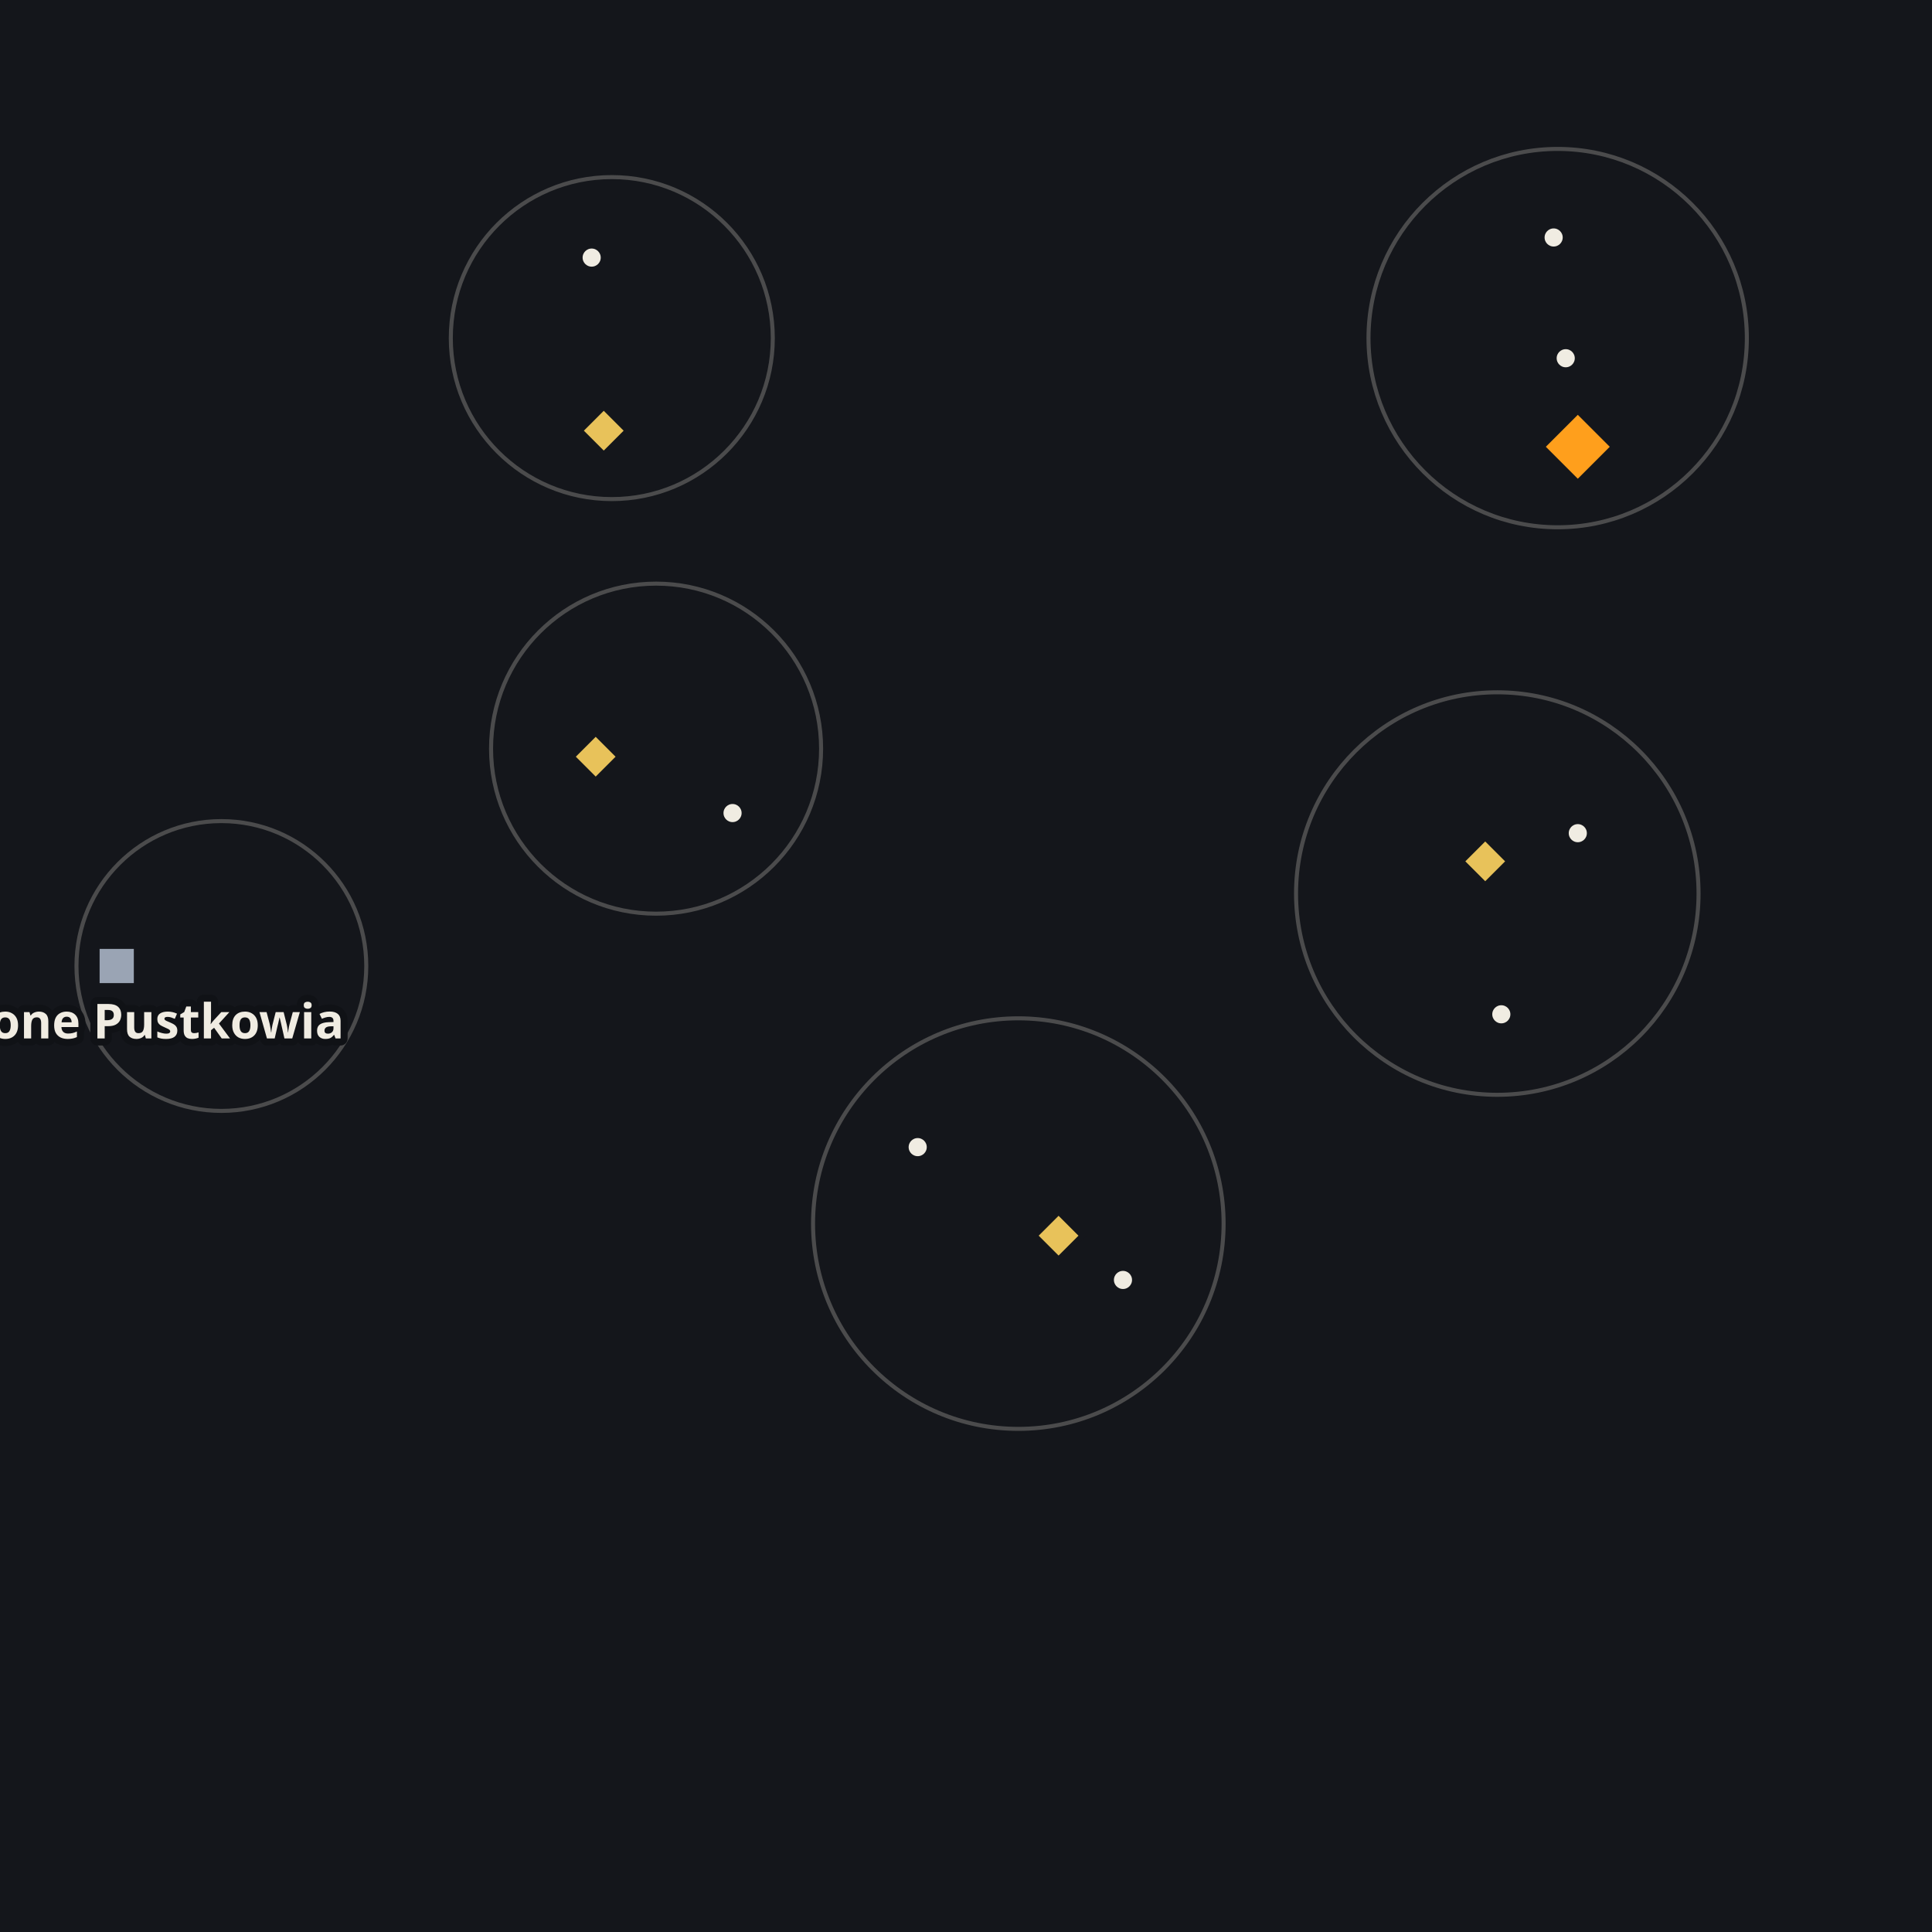
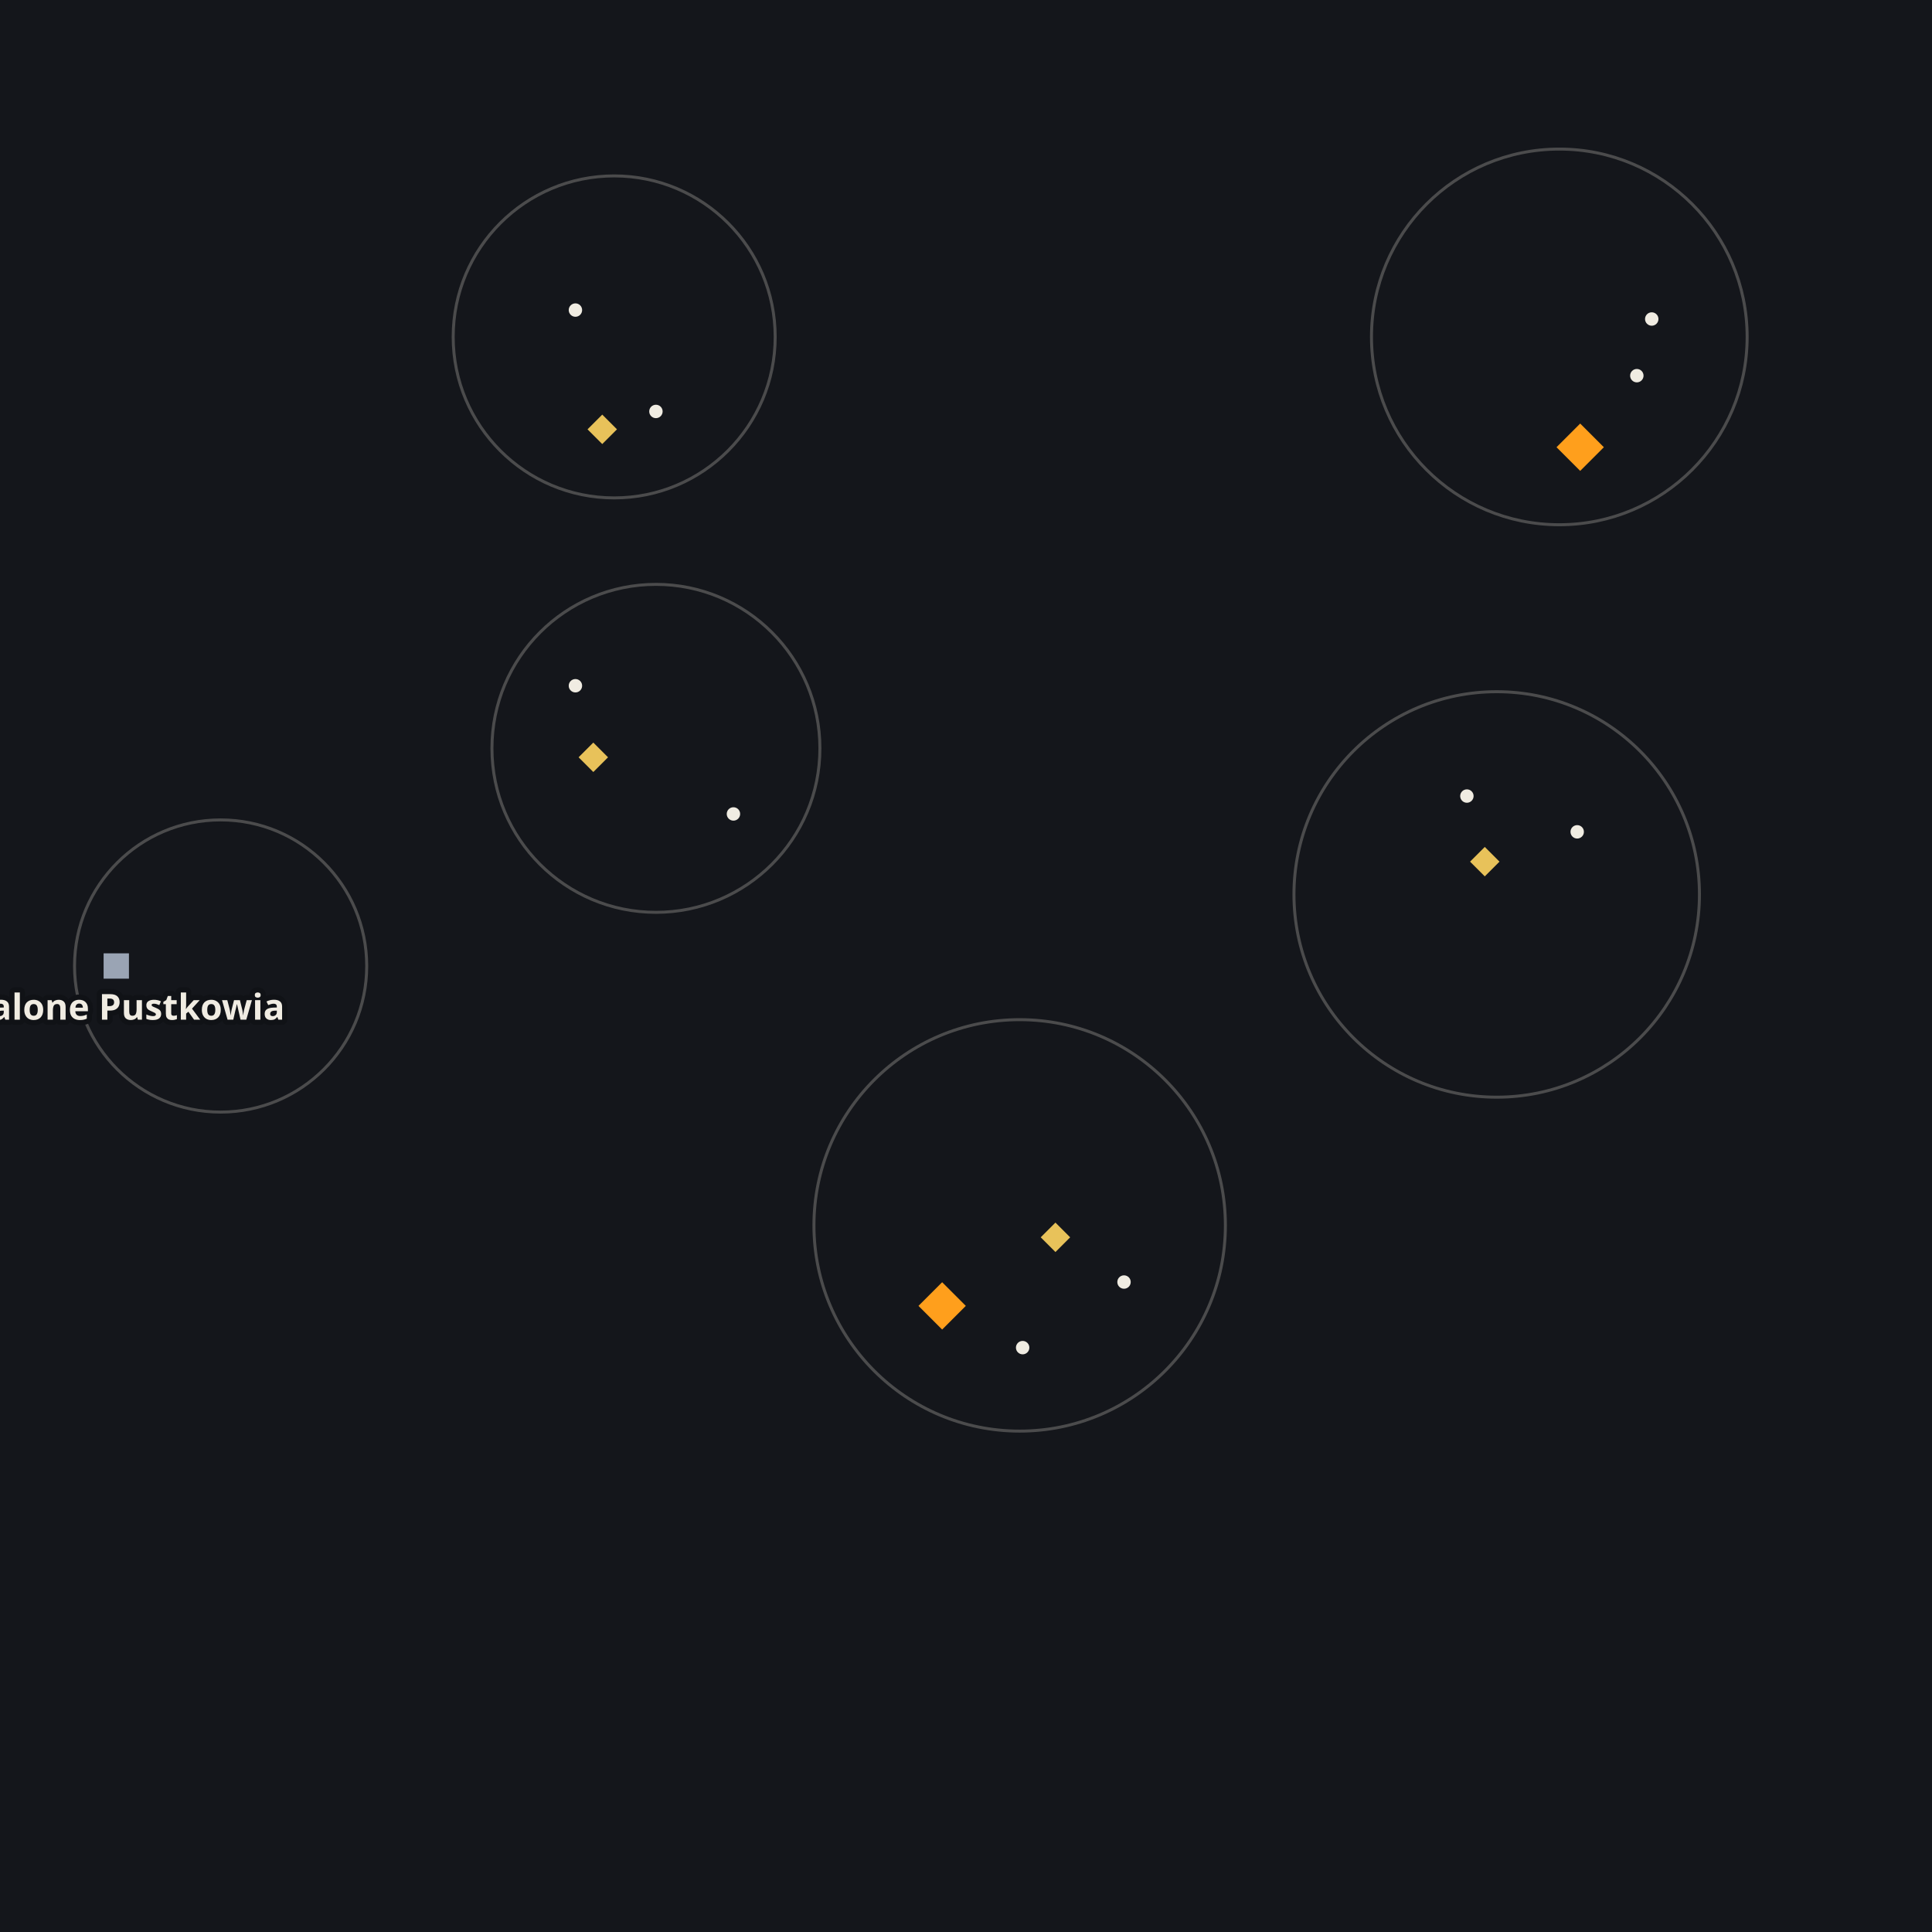
- <svg xmlns="http://www.w3.org/2000/svg" viewBox="-240 -240 480 480" data-map="ashen_lair" class="vw-mapsvg" role="img">
-   <style>svg{font-family:"Alegreya Sans",system-ui,sans-serif}.k{transform:scale(var(--k,0.8))}text[lang="en"]{display:none}.m-shade{fill:var(--vw-map-shade,#14161B);opacity:var(--vw-map-shade-o,.42)}.m-water{fill:var(--vw-map-water,#3A6FA8)}.m-stream{fill:none;stroke:var(--vw-map-water,#3A6FA8);stroke-linecap:round;stroke-linejoin:round}.m-road{fill:none;stroke:var(--vw-map-path,#9A8A68);stroke-linecap:round;stroke-linejoin:round;opacity:.85}.m-floor{fill:var(--vw-map-floor,#5A5650)}.m-corr{fill:none;stroke:var(--vw-map-floor,#5A5650);stroke-linecap:round}.m-area{fill:var(--vw-map-area,rgba(240,236,226,.07));stroke:var(--vw-map-area-line,rgba(240,236,226,.5));stroke-width:1.5px;vector-effect:non-scaling-stroke;stroke-dasharray:6 4}.m-room{fill:none;stroke:rgba(240,236,226,.25);stroke-width:1px;vector-effect:non-scaling-stroke}.m-gather{fill:none;stroke-width:1px;vector-effect:non-scaling-stroke;stroke-dasharray:3 5;opacity:.7}.m-vein{stroke:#E8C25A;fill:#E8C25A}.m-bush{stroke:#6FCF5A;fill:#6FCF5A}.m-fishing{stroke:#5AA8E8;fill:#5AA8E8}.m-gather-rect{fill-opacity:.06}.m-shape{stroke:#14161B;stroke-width:1.5px}.m-arrow{stroke:#F0ECE2;stroke-width:2px;stroke-linecap:round}.m-glyph{font-size:10px;text-anchor:middle;dominant-baseline:central;fill:#14161B;font-weight:800}.m-label,.m-alabel,.m-node-name,.m-node-lv{text-anchor:middle;paint-order:stroke;stroke:#101216;stroke-width:3.5px;stroke-linejoin:round;fill:#F0ECE2}.m-label{font-size:12px;font-weight:800}.m-alabel{font-size:14px;font-weight:800}.m-alv{font-size:12px;font-weight:700;fill:#E8C25A}.m-portal .m-shape{fill:#4A8BE8}.m-gate .m-shape{fill:#4A8BE8}.m-exit .m-shape{fill:#9AA4B4}.m-cave .m-shape{fill:#E0503F}.m-dungeon .m-shape{fill:#E0503F}.m-npc .m-shape{fill:#E8C25A}.m-boss .m-shape{fill:#E0503F}.m-group .m-shape{fill:#F0ECE2}.m-elite .m-shape{fill:#E8C25A}.m-elite2 .m-shape{fill:#FF9F1C}.m-link{stroke:rgba(232,194,90,.45);stroke-width:2px;vector-effect:non-scaling-stroke;stroke-dasharray:2 6;stroke-linecap:round}.m-node .m-plate{fill:#1B1D23;stroke:rgba(232,194,90,.55);stroke-width:1px;vector-effect:non-scaling-stroke}.m-node-name{font-family:'Grenze Gotisch',serif;font-size:22px;font-weight:700}.m-node-lv{font-size:12px;font-weight:800;fill:#C9C2B0}.m-wbg{fill:var(--vw-map-world,#15171C)}.m-cavenode .m-shape{fill:#E0503F}.m-citynode .m-shape{fill:#5FCF6B}</style>
+ <svg xmlns="http://www.w3.org/2000/svg" viewBox="-324 -324 648 648" data-map="ashen_lair" class="vw-mapsvg" role="img">
+   <style>svg{font-family:"Alegreya Sans",system-ui,sans-serif}.k{transform:scale(var(--k,1.1))}text[lang="en"]{display:none}.m-shade{fill:var(--vw-map-shade,#14161B);opacity:var(--vw-map-shade-o,.42)}.m-water{fill:var(--vw-map-water,#3A6FA8)}.m-stream{fill:none;stroke:var(--vw-map-water,#3A6FA8);stroke-linecap:round;stroke-linejoin:round}.m-road{fill:none;stroke:var(--vw-map-path,#9A8A68);stroke-linecap:round;stroke-linejoin:round;opacity:.85}.m-floor{fill:var(--vw-map-floor,#5A5650)}.m-corr{fill:none;stroke:var(--vw-map-floor,#5A5650);stroke-linecap:round}.m-area{fill:var(--vw-map-area,rgba(240,236,226,.07));stroke:var(--vw-map-area-line,rgba(240,236,226,.5));stroke-width:1.5px;vector-effect:non-scaling-stroke;stroke-dasharray:6 4}.m-room{fill:none;stroke:rgba(240,236,226,.25);stroke-width:1px;vector-effect:non-scaling-stroke}.m-gather{fill:none;stroke-width:1px;vector-effect:non-scaling-stroke;stroke-dasharray:3 5;opacity:.7}.m-vein{stroke:#E8C25A;fill:#E8C25A}.m-bush{stroke:#6FCF5A;fill:#6FCF5A}.m-fishing{stroke:#5AA8E8;fill:#5AA8E8}.m-gather-rect{fill-opacity:.06}.m-shape{stroke:#14161B;stroke-width:1.5px}.m-arrow{stroke:#F0ECE2;stroke-width:2px;stroke-linecap:round}.m-glyph{font-size:10px;text-anchor:middle;dominant-baseline:central;fill:#14161B;font-weight:800}.m-label,.m-alabel,.m-node-name,.m-node-lv{text-anchor:middle;paint-order:stroke;stroke:#101216;stroke-width:3.5px;stroke-linejoin:round;fill:#F0ECE2}.m-label{font-size:12px;font-weight:800}.m-alabel{font-size:14px;font-weight:800}.m-alv{font-size:12px;font-weight:700;fill:#E8C25A}.m-portal .m-shape{fill:#4A8BE8}.m-gate .m-shape{fill:#4A8BE8}.m-exit .m-shape{fill:#9AA4B4}.m-cave .m-shape{fill:#E0503F}.m-dungeon .m-shape{fill:#E0503F}.m-npc .m-shape{fill:#E8C25A}.m-boss .m-shape{fill:#E0503F}.m-group .m-shape{fill:#F0ECE2}.m-elite .m-shape{fill:#E8C25A}.m-elite2 .m-shape{fill:#FF9F1C}.m-link{stroke:rgba(232,194,90,.45);stroke-width:2px;vector-effect:non-scaling-stroke;stroke-dasharray:2 6;stroke-linecap:round}.m-node .m-plate{fill:#1B1D23;stroke:rgba(232,194,90,.55);stroke-width:1px;vector-effect:non-scaling-stroke}.m-node-name{font-family:'Grenze Gotisch',serif;font-size:22px;font-weight:700}.m-node-lv{font-size:12px;font-weight:800;fill:#C9C2B0}.m-wbg{fill:var(--vw-map-world,#15171C)}.m-cavenode .m-shape{fill:#E0503F}.m-citynode .m-shape{fill:#5FCF6B}</style>
  <g id="layer-bg">
-     <rect class="m-bg" x="-240" y="-240" width="480" height="480" style="fill:var(--vw-map-bg-cave,#1E1C1A)" />
+     <rect class="m-bg" x="-324" y="-324" width="648" height="648" style="fill:var(--vw-map-bg-cave,#1E1C1A)" />
  </g>
  <g id="layer-water">
-     <path class="m-water" style="fill:#E8541A" d="M-51 -89a5 5 0 1 0 10 0a5 5 0 1 0 -10 0Z" />
-     <path class="m-stream" style="stroke:#E8541A;stroke-width:5" d="M190 -162a13 13 0 1 0 25 0a13 13 0 1 0 -25 0Z" />
+     <path class="m-water" style="fill:#E8541A" d="M-69 -120a7 7 0 1 0 14 0a7 7 0 1 0 -13 0Z" />
+     <path class="m-stream" style="stroke:#E8541A;stroke-width:7" d="M256 -219a17 17 0 1 0 34 0a17 17 0 1 0 -34 0Z" />
  </g>
  <g id="layer-roads">
-     <path class="m-floor" d="M120 -216h32v8h-32zM-104 -208h24v8h-24zM112 -208h48v8h-48zM-112 -200h56v8h-56zM112 -200h80v8h-80zM-120 -192h64v16h-64zM112 -192h96v8h-96zM88 -184h144v24h-144zM-128 -176h80v8h-80zM-128 -168h96v8h-96zM-136 -160h96v8h-96zM80 -160h144v8h-144zM-136 -152h88v16h-88zM80 -152h136v8h-136zM88 -144h128v8h-128zM-120 -136h72v8h-72zM96 -136h88v8h-88zM192 -136h24v8h-24zM-112 -128h64v8h-64zM104 -128h80v16h-80zM-104 -120h40v8h-40zM-104 -112h32v8h-32zM-56 -112h24v8h-24zM128 -112h24v8h-24zM168 -112h8v8h-8zM-96 -104h32v8h-32zM-56 -104h16v8h-16zM136 -104h16v16h-16zM-112 -96h16v8h-16zM-88 -96h56v8h-56zM-112 -88h80v8h-80zM128 -88h16v16h-16zM-120 -80h88v24h-88zM128 -72h32v8h-32zM112 -64h64v8h-64zM-184 -56h8v16h-8zM-120 -56h96v8h-96zM96 -56h80v16h-80zM-120 -48h88v8h-88zM-216 -40h16v8h-16zM-192 -40h24v8h-24zM-120 -40h80v8h-80zM72 -40h104v16h-104zM-224 -32h72v8h-72zM-136 -32h88v8h-88zM-224 -24h176v8h-176zM80 -24h104v16h-104zM-232 -16h104v8h-104zM-104 -16h64v8h-64zM-224 -8h88v8h-88zM-104 -8h8v8h-8zM-56 -8h24v8h-24zM80 -8h96v8h-96zM-224 0h96v8h-96zM-48 0h16v8h-16zM72 0h104v8h-104zM-232 8h96v8h-96zM-48 8h32v8h-32zM-8 8h40v8h-40zM72 8h96v8h-96zM-224 16h72v16h-72zM-40 16h24v8h-24zM-8 16h48v8h-48zM56 16h104v8h-104zM-24 24h88v8h-88zM96 24h48v8h-48zM-216 32h16v8h-16zM-192 32h24v8h-24zM-32 32h96v16h-96zM112 32h16v8h-16zM-184 40h16v8h-16zM-48 48h120v8h-120zM-40 56h120v16h-120zM-40 72h112v16h-112zM-32 88h96v8h-96zM-24 96h96v8h-96zM-24 104h80v8h-80zM-16 112h64v8h-64zM-8 120h32v8h-32zM0 128h16v8h-16z" />
+     <path class="m-floor" d="M172 -300h8v8h-8zM164 -292h32v8h-32zM-140 -284h24v8h-24zM148 -284h72v16h-72zM-148 -276h64v8h-64zM228 -276h16v8h-16zM-148 -268h72v16h-72zM148 -268h112v8h-112zM276 -268h8v8h-8zM156 -260h128v8h-128zM-164 -252h88v8h-88zM140 -252h160v8h-160zM-164 -244h96v8h-96zM116 -244h192v8h-192zM-172 -236h112v8h-112zM116 -236h200v8h-200zM-172 -228h128v8h-128zM116 -228h192v16h-192zM-180 -220h136v8h-136zM-188 -212h136v8h-136zM108 -212h192v8h-192zM-180 -204h120v8h-120zM116 -204h176v8h-176zM-180 -196h112v16h-112zM116 -196h184v8h-184zM124 -188h168v8h-168zM-164 -180h96v8h-96zM132 -180h120v8h-120zM276 -180h16v8h-16zM-148 -172h80v8h-80zM140 -172h112v16h-112zM-148 -164h72v8h-72zM-148 -156h40v8h-40zM-92 -156h8v8h-8zM-76 -156h24v16h-24zM148 -156h16v8h-16zM172 -156h72v8h-72zM-132 -148h32v8h-32zM180 -148h24v32h-24zM-124 -140h32v8h-32zM-84 -140h32v8h-32zM-148 -132h8v8h-8zM-124 -132h80v8h-80zM-148 -124h112v16h-112zM172 -116h24v16h-24zM-156 -108h112v16h-112zM172 -100h40v8h-40zM-164 -92h120v8h-120zM164 -92h72v8h-72zM-164 -84h128v16h-128zM148 -84h88v8h-88zM-244 -76h8v16h-8zM132 -76h104v16h-104zM-156 -68h128v8h-128zM-252 -60h24v8h-24zM-156 -60h104v8h-104zM116 -60h128v8h-128zM-292 -52h24v8h-24zM-260 -52h40v8h-40zM-164 -52h112v8h-112zM100 -52h144v8h-144zM-300 -44h96v16h-96zM-180 -44h120v8h-120zM92 -44h152v8h-152zM-196 -36h128v8h-128zM108 -36h136v16h-136zM-308 -28h144v8h-144zM-148 -28h88v8h-88zM-308 -20h128v8h-128zM-148 -20h96v8h-96zM108 -20h144v8h-144zM-308 -12h120v8h-120zM-148 -12h24v8h-24zM-92 -12h40v8h-40zM108 -12h136v8h-136zM-308 -4h128v24h-128zM-68 -4h24v8h-24zM100 -4h136v16h-136zM-68 4h32v8h-32zM-60 12h32v8h-32zM-12 12h56v8h-56zM100 12h128v8h-128zM-308 20h104v16h-104zM-52 20h32v8h-32zM-12 20h64v8h-64zM84 20h136v8h-136zM-44 28h144v8h-144zM132 28h80v8h-80zM-300 36h88v8h-88zM-36 36h128v16h-128zM132 36h64v8h-64zM-292 44h24v8h-24zM-260 44h40v8h-40zM148 44h24v8h-24zM-252 52h32v8h-32zM-44 52h136v8h-136zM-60 60h152v8h-152zM-68 68h160v8h-160zM-60 76h160v8h-160zM-52 84h160v8h-160zM-60 92h160v16h-160zM-52 108h152v8h-152zM-52 116h144v8h-144zM-44 124h136v8h-136zM-36 132h128v8h-128zM-36 140h112v8h-112zM-28 148h96v8h-96zM-20 156h80v8h-80zM-20 164h56v8h-56zM-12 172h32v8h-32zM-4 180h24v8h-24z" />
  </g>
-   <rect class="m-shade" x="-240" y="-240" width="480" height="480" />
+   <rect class="m-shade" x="-324" y="-324" width="648" height="648" />
  <g id="layer-rooms">
-     <circle id="room-ashen_lair-1" class="m-room m-room-entrance" cx="-185" cy="0" r="36" />
-     <circle id="room-ashen_lair-2" class="m-room m-room-room" cx="-77" cy="-54" r="41" />
-     <circle id="room-ashen_lair-3" class="m-room m-room-room" cx="13" cy="64" r="51" />
-     <circle id="room-ashen_lair-4" class="m-room m-room-room" cx="132" cy="-18" r="50" />
-     <circle id="room-ashen_lair-5" class="m-room m-room-room" cx="-88" cy="-156" r="40" />
-     <circle id="room-ashen_lair-6" class="m-room m-room-room" cx="147" cy="-156" r="47" />
+     <circle id="room-ashen_lair-1" class="m-room m-room-entrance" cx="-250" cy="0" r="49" />
+     <circle id="room-ashen_lair-2" class="m-room m-room-room" cx="-104" cy="-73" r="55" />
+     <circle id="room-ashen_lair-3" class="m-room m-room-room" cx="18" cy="87" r="69" />
+     <circle id="room-ashen_lair-4" class="m-room m-room-room" cx="178" cy="-24" r="68" />
+     <circle id="room-ashen_lair-5" class="m-room m-room-room" cx="-118" cy="-211" r="54" />
+     <circle id="room-ashen_lair-6" class="m-room m-room-room" cx="199" cy="-211" r="63" />
  </g>
  <g id="layer-groups">
-     <g id="group-ashen_lair_elite2" data-id="ashen_lair_elite2" class="mk m-elite2 lod-1" transform="translate(152 -129)" data-variant="elite2" data-area="ashen_lair">
+     <g id="group-ashen_lair_elite2" data-id="ashen_lair_elite2" class="mk m-elite2 lod-1" transform="translate(206 -174)" data-variant="elite2" data-area="ashen_lair">
      <g class="k">
        <path class="m-shape" d="M0 -9L9 0L0 9L-9 0Z" />
      </g>
    </g>
-     <g id="group-ashen_lair_elite_1" data-id="ashen_lair_elite_1" class="mk m-elite lod-2" transform="translate(-92 -52)" data-variant="elite" data-area="ashen_lair">
+     <g id="group-ashen_lair_elite_1" data-id="ashen_lair_elite_1" class="mk m-elite lod-2" transform="translate(-125 -70)" data-variant="elite" data-area="ashen_lair">
      <g class="k">
        <path class="m-shape" d="M0 -6L6 0L0 6L-6 0Z" />
      </g>
    </g>
-     <g id="group-ashen_lair_elite_2" data-id="ashen_lair_elite_2" class="mk m-elite lod-2" transform="translate(23 67)" data-variant="elite" data-area="ashen_lair">
+     <g id="group-ashen_lair_elite_2" data-id="ashen_lair_elite_2" class="mk m-elite lod-2" transform="translate(30 91)" data-variant="elite" data-area="ashen_lair">
      <g class="k">
        <path class="m-shape" d="M0 -6L6 0L0 6L-6 0Z" />
      </g>
    </g>
-     <g id="group-ashen_lair_elite_3" data-id="ashen_lair_elite_3" class="mk m-elite lod-2" transform="translate(129 -26)" data-variant="elite" data-area="ashen_lair">
+     <g id="group-ashen_lair_elite_3" data-id="ashen_lair_elite_3" class="mk m-elite lod-2" transform="translate(174 -35)" data-variant="elite" data-area="ashen_lair">
      <g class="k">
        <path class="m-shape" d="M0 -6L6 0L0 6L-6 0Z" />
      </g>
    </g>
-     <g id="group-ashen_lair_elite_4" data-id="ashen_lair_elite_4" class="mk m-elite lod-2" transform="translate(-90 -133)" data-variant="elite" data-area="ashen_lair">
+     <g id="group-ashen_lair_elite_4" data-id="ashen_lair_elite_4" class="mk m-elite lod-2" transform="translate(-122 -180)" data-variant="elite" data-area="ashen_lair">
      <g class="k">
        <path class="m-shape" d="M0 -6L6 0L0 6L-6 0Z" />
      </g>
    </g>
-     <g id="group-ashen_lair_group_1" data-id="ashen_lair_group_1" class="mk m-group lod-3" transform="translate(-58 -38)" data-variant="normal" data-area="ashen_lair">
+     <g id="group-ashen_lair_group_1" data-id="ashen_lair_group_1" class="mk m-group lod-3" transform="translate(-78 -51)" data-variant="normal" data-area="ashen_lair">
      <g class="k">
        <path class="m-shape" d="M-3 0a3 3 0 1 0 6 0a3 3 0 1 0 -6 0Z" />
      </g>
    </g>
-     <g id="group-ashen_lair_group_2" data-id="ashen_lair_group_2" class="mk m-group lod-3" transform="translate(-12 45)" data-variant="normal" data-area="ashen_lair">
+     <g id="group-ashen_lair_group_2" data-id="ashen_lair_group_2" class="mk m-group lod-3" transform="translate(-131 -94)" data-variant="normal" data-area="ashen_lair">
      <g class="k">
        <path class="m-shape" d="M-3 0a3 3 0 1 0 6 0a3 3 0 1 0 -6 0Z" />
      </g>
    </g>
-     <g id="group-ashen_lair_group_3" data-id="ashen_lair_group_3" class="mk m-group lod-3" transform="translate(39 78)" data-variant="normal" data-area="ashen_lair">
+     <g id="group-ashen_lair_group_3" data-id="ashen_lair_group_3" class="mk m-group lod-3" transform="translate(53 106)" data-variant="normal" data-area="ashen_lair">
      <g class="k">
        <path class="m-shape" d="M-3 0a3 3 0 1 0 6 0a3 3 0 1 0 -6 0Z" />
      </g>
    </g>
-     <g id="group-ashen_lair_group_4" data-id="ashen_lair_group_4" class="mk m-group lod-3" transform="translate(133 12)" data-variant="normal" data-area="ashen_lair">
+     <g id="group-ashen_lair_group_4" data-id="ashen_lair_group_4" class="mk m-group lod-3" transform="translate(19 128)" data-variant="normal" data-area="ashen_lair">
      <g class="k">
        <path class="m-shape" d="M-3 0a3 3 0 1 0 6 0a3 3 0 1 0 -6 0Z" />
      </g>
    </g>
-     <g id="group-ashen_lair_group_5" data-id="ashen_lair_group_5" class="mk m-group lod-3" transform="translate(152 -33)" data-variant="normal" data-area="ashen_lair">
+     <g id="group-ashen_lair_group_5" data-id="ashen_lair_group_5" class="mk m-group lod-3" transform="translate(205 -45)" data-variant="normal" data-area="ashen_lair">
      <g class="k">
        <path class="m-shape" d="M-3 0a3 3 0 1 0 6 0a3 3 0 1 0 -6 0Z" />
      </g>
    </g>
-     <g id="group-ashen_lair_group_6" data-id="ashen_lair_group_6" class="mk m-group lod-3" transform="translate(-93 -176)" data-variant="normal" data-area="ashen_lair">
+     <g id="group-ashen_lair_group_6" data-id="ashen_lair_group_6" class="mk m-group lod-3" transform="translate(168 -57)" data-variant="normal" data-area="ashen_lair">
      <g class="k">
        <path class="m-shape" d="M-3 0a3 3 0 1 0 6 0a3 3 0 1 0 -6 0Z" />
      </g>
    </g>
-     <g id="group-ashen_lair_group_7" data-id="ashen_lair_group_7" class="mk m-group lod-3" transform="translate(146 -181)" data-variant="normal" data-area="ashen_lair">
+     <g id="group-ashen_lair_group_7" data-id="ashen_lair_group_7" class="mk m-group lod-3" transform="translate(-104 -186)" data-variant="normal" data-area="ashen_lair">
      <g class="k">
        <path class="m-shape" d="M-3 0a3 3 0 1 0 6 0a3 3 0 1 0 -6 0Z" />
      </g>
    </g>
-     <g id="group-ashen_lair_group_8" data-id="ashen_lair_group_8" class="mk m-group lod-3" transform="translate(149 -151)" data-variant="normal" data-area="ashen_lair">
+     <g id="group-ashen_lair_group_8" data-id="ashen_lair_group_8" class="mk m-group lod-3" transform="translate(-131 -220)" data-variant="normal" data-area="ashen_lair">
      <g class="k">
        <path class="m-shape" d="M-3 0a3 3 0 1 0 6 0a3 3 0 1 0 -6 0Z" />
      </g>
    </g>
+     <g id="group-ashen_lair_group_9" data-id="ashen_lair_group_9" class="mk m-group lod-3" transform="translate(225 -198)" data-variant="normal" data-area="ashen_lair">
+       <g class="k">
+         <path class="m-shape" d="M-3 0a3 3 0 1 0 6 0a3 3 0 1 0 -6 0Z" />
+       </g>
+     </g>
+     <g id="group-ashen_lair_group_10" data-id="ashen_lair_group_10" class="mk m-group lod-3" transform="translate(230 -217)" data-variant="normal" data-area="ashen_lair">
+       <g class="k">
+         <path class="m-shape" d="M-3 0a3 3 0 1 0 6 0a3 3 0 1 0 -6 0Z" />
+       </g>
+     </g>
+     <g id="group-ashen_lair_elite2b" data-id="ashen_lair_elite2b" class="mk m-elite2 lod-1" transform="translate(-8 114)" data-variant="elite2" data-area="ashen_lair">
+       <g class="k">
+         <path class="m-shape" d="M0 -9L9 0L0 9L-9 0Z" />
+       </g>
+     </g>
  </g>
  <g id="layer-portals">
-     <g id="portal-ashen_lair_exit" data-id="ashen_lair_exit" class="mk m-exit" transform="translate(-211 0)" data-kind="exit" data-target="ashen">
+     <g id="portal-ashen_lair_exit" data-id="ashen_lair_exit" class="mk m-exit" transform="translate(-285 0)" data-kind="exit" data-target="ashen">
      <g class="k">
        <path class="m-shape" d="M-5 -5H5V5H-5Z" />
        <text lang="pl" class="m-label lod-2" x="0" y="18">Spalone Pustkowia</text>
        <text lang="en" class="m-label lod-2" x="0" y="18">Ashen Wastes</text>
      </g>
    </g>
  </g>
  <g id="layer-npcs" />
  <g id="layer-bosses" />
  <g id="layer-labels" />
</svg>
